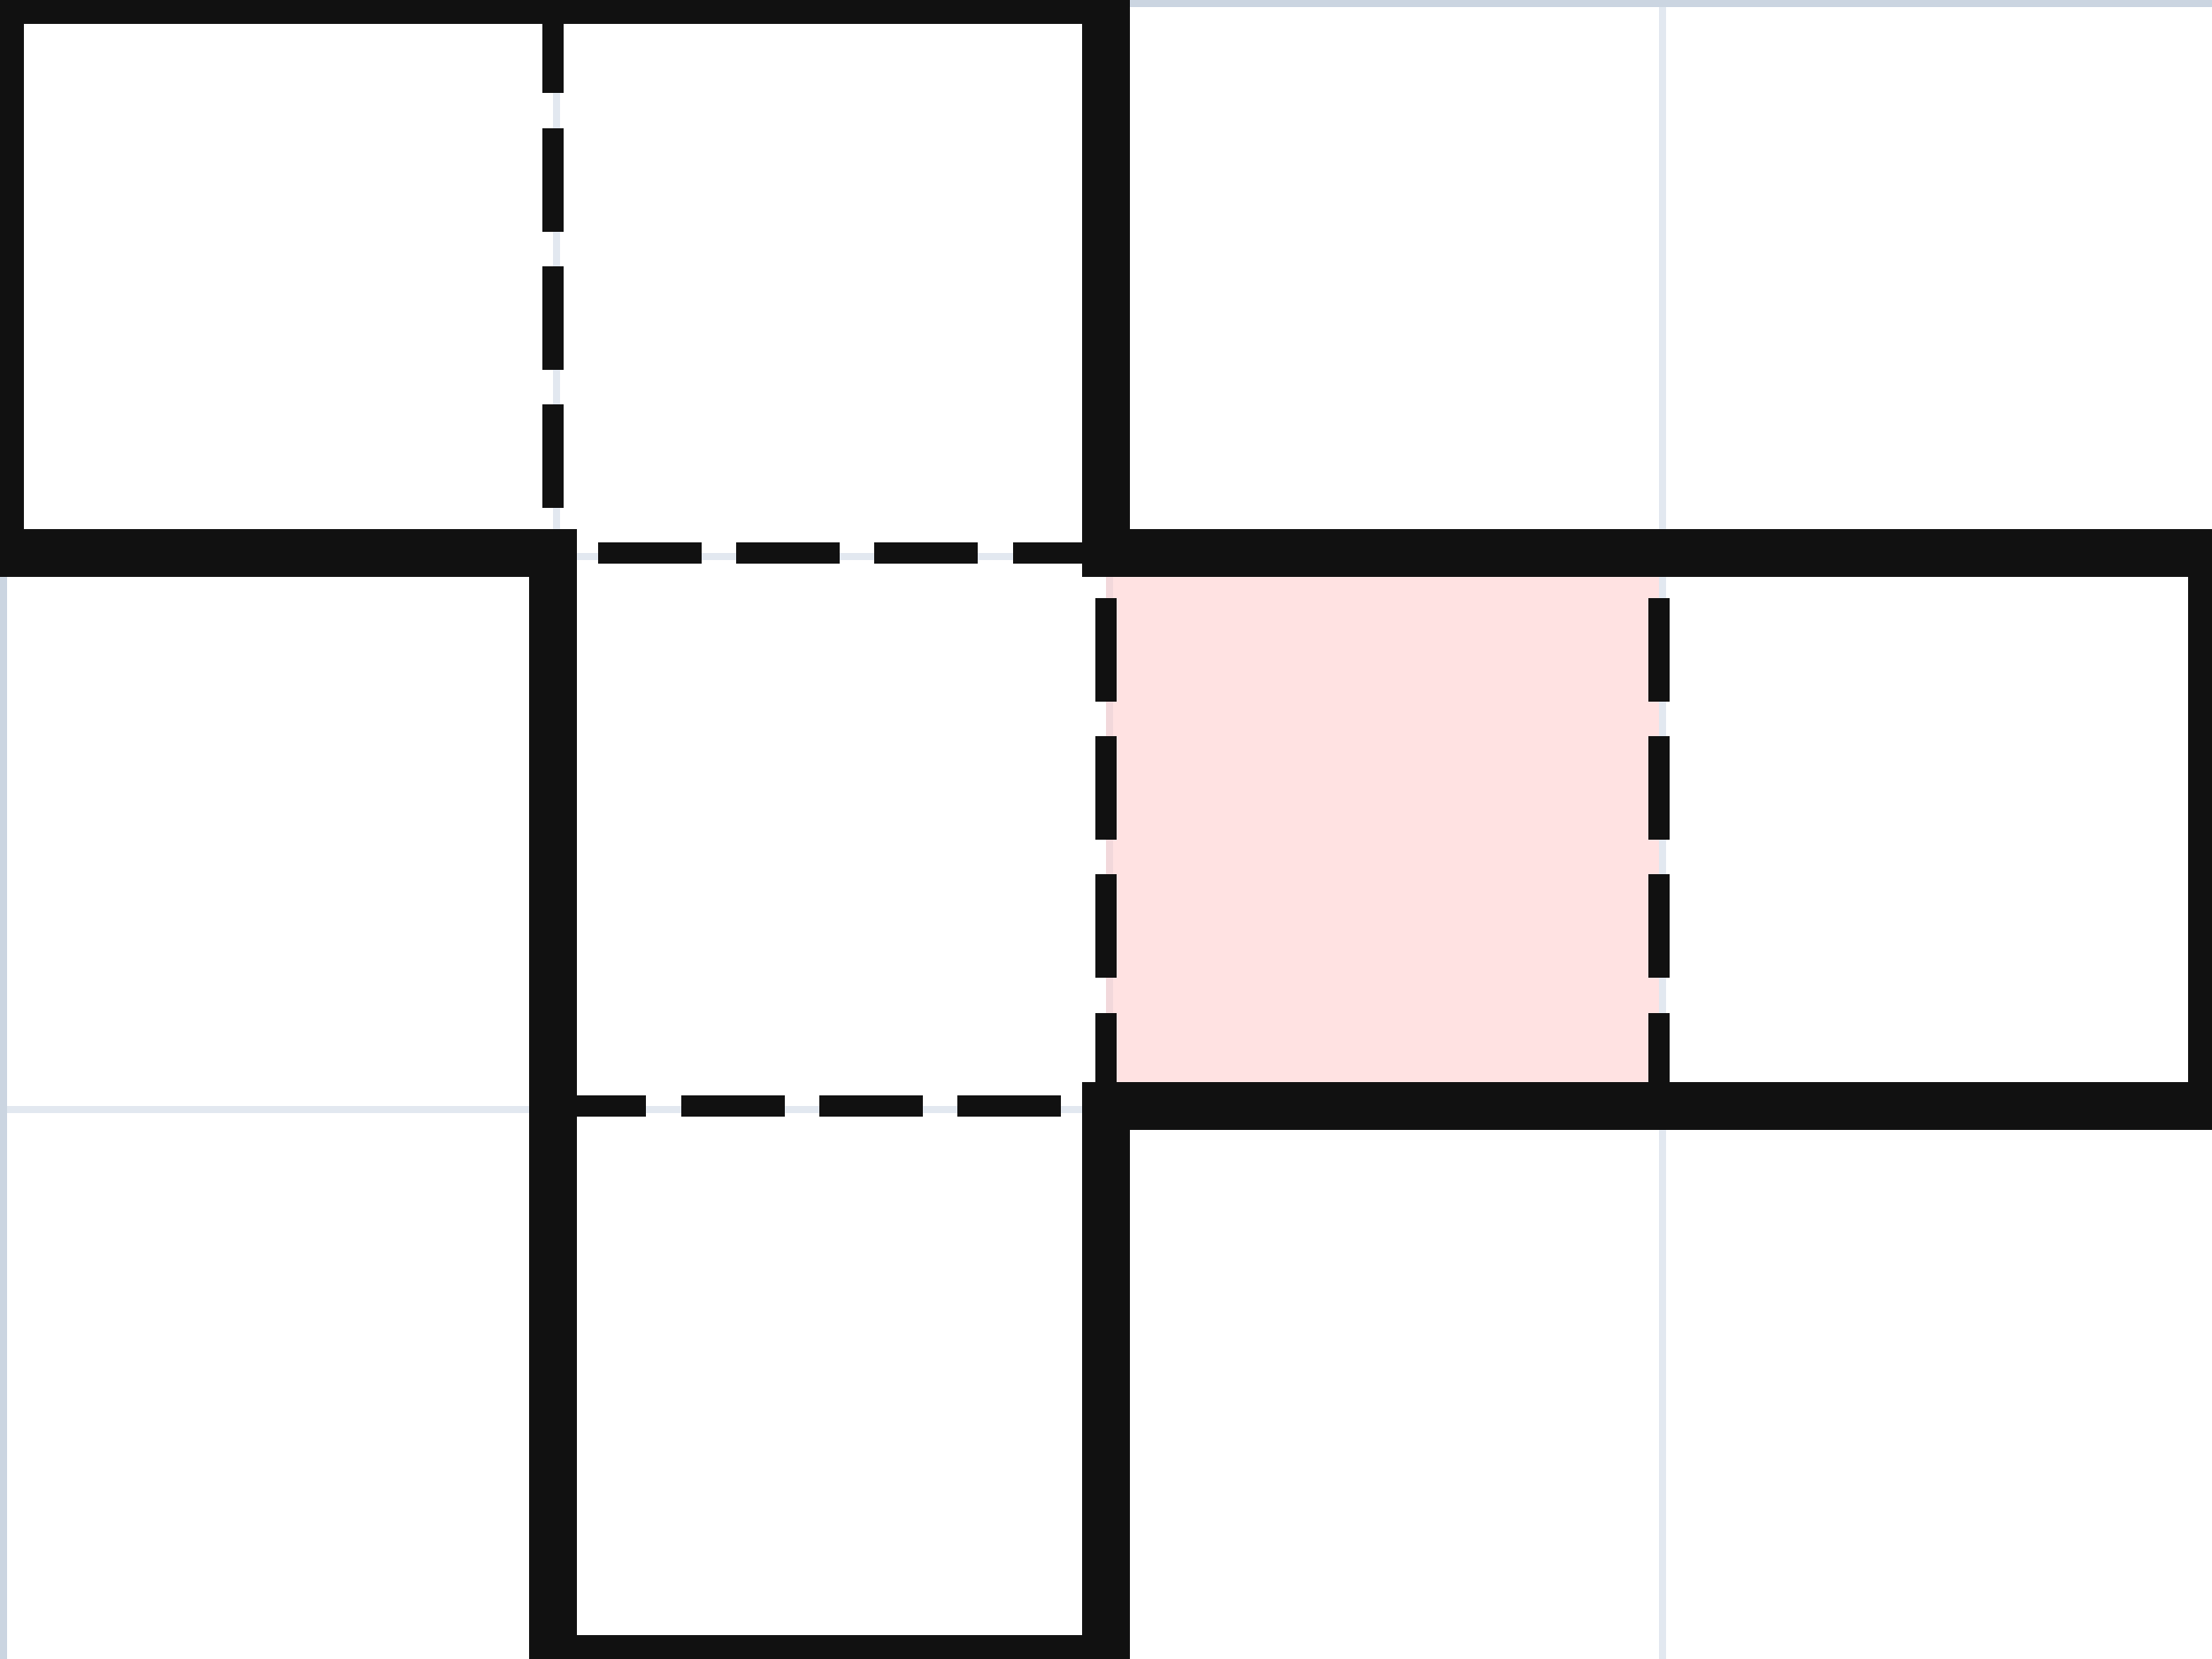
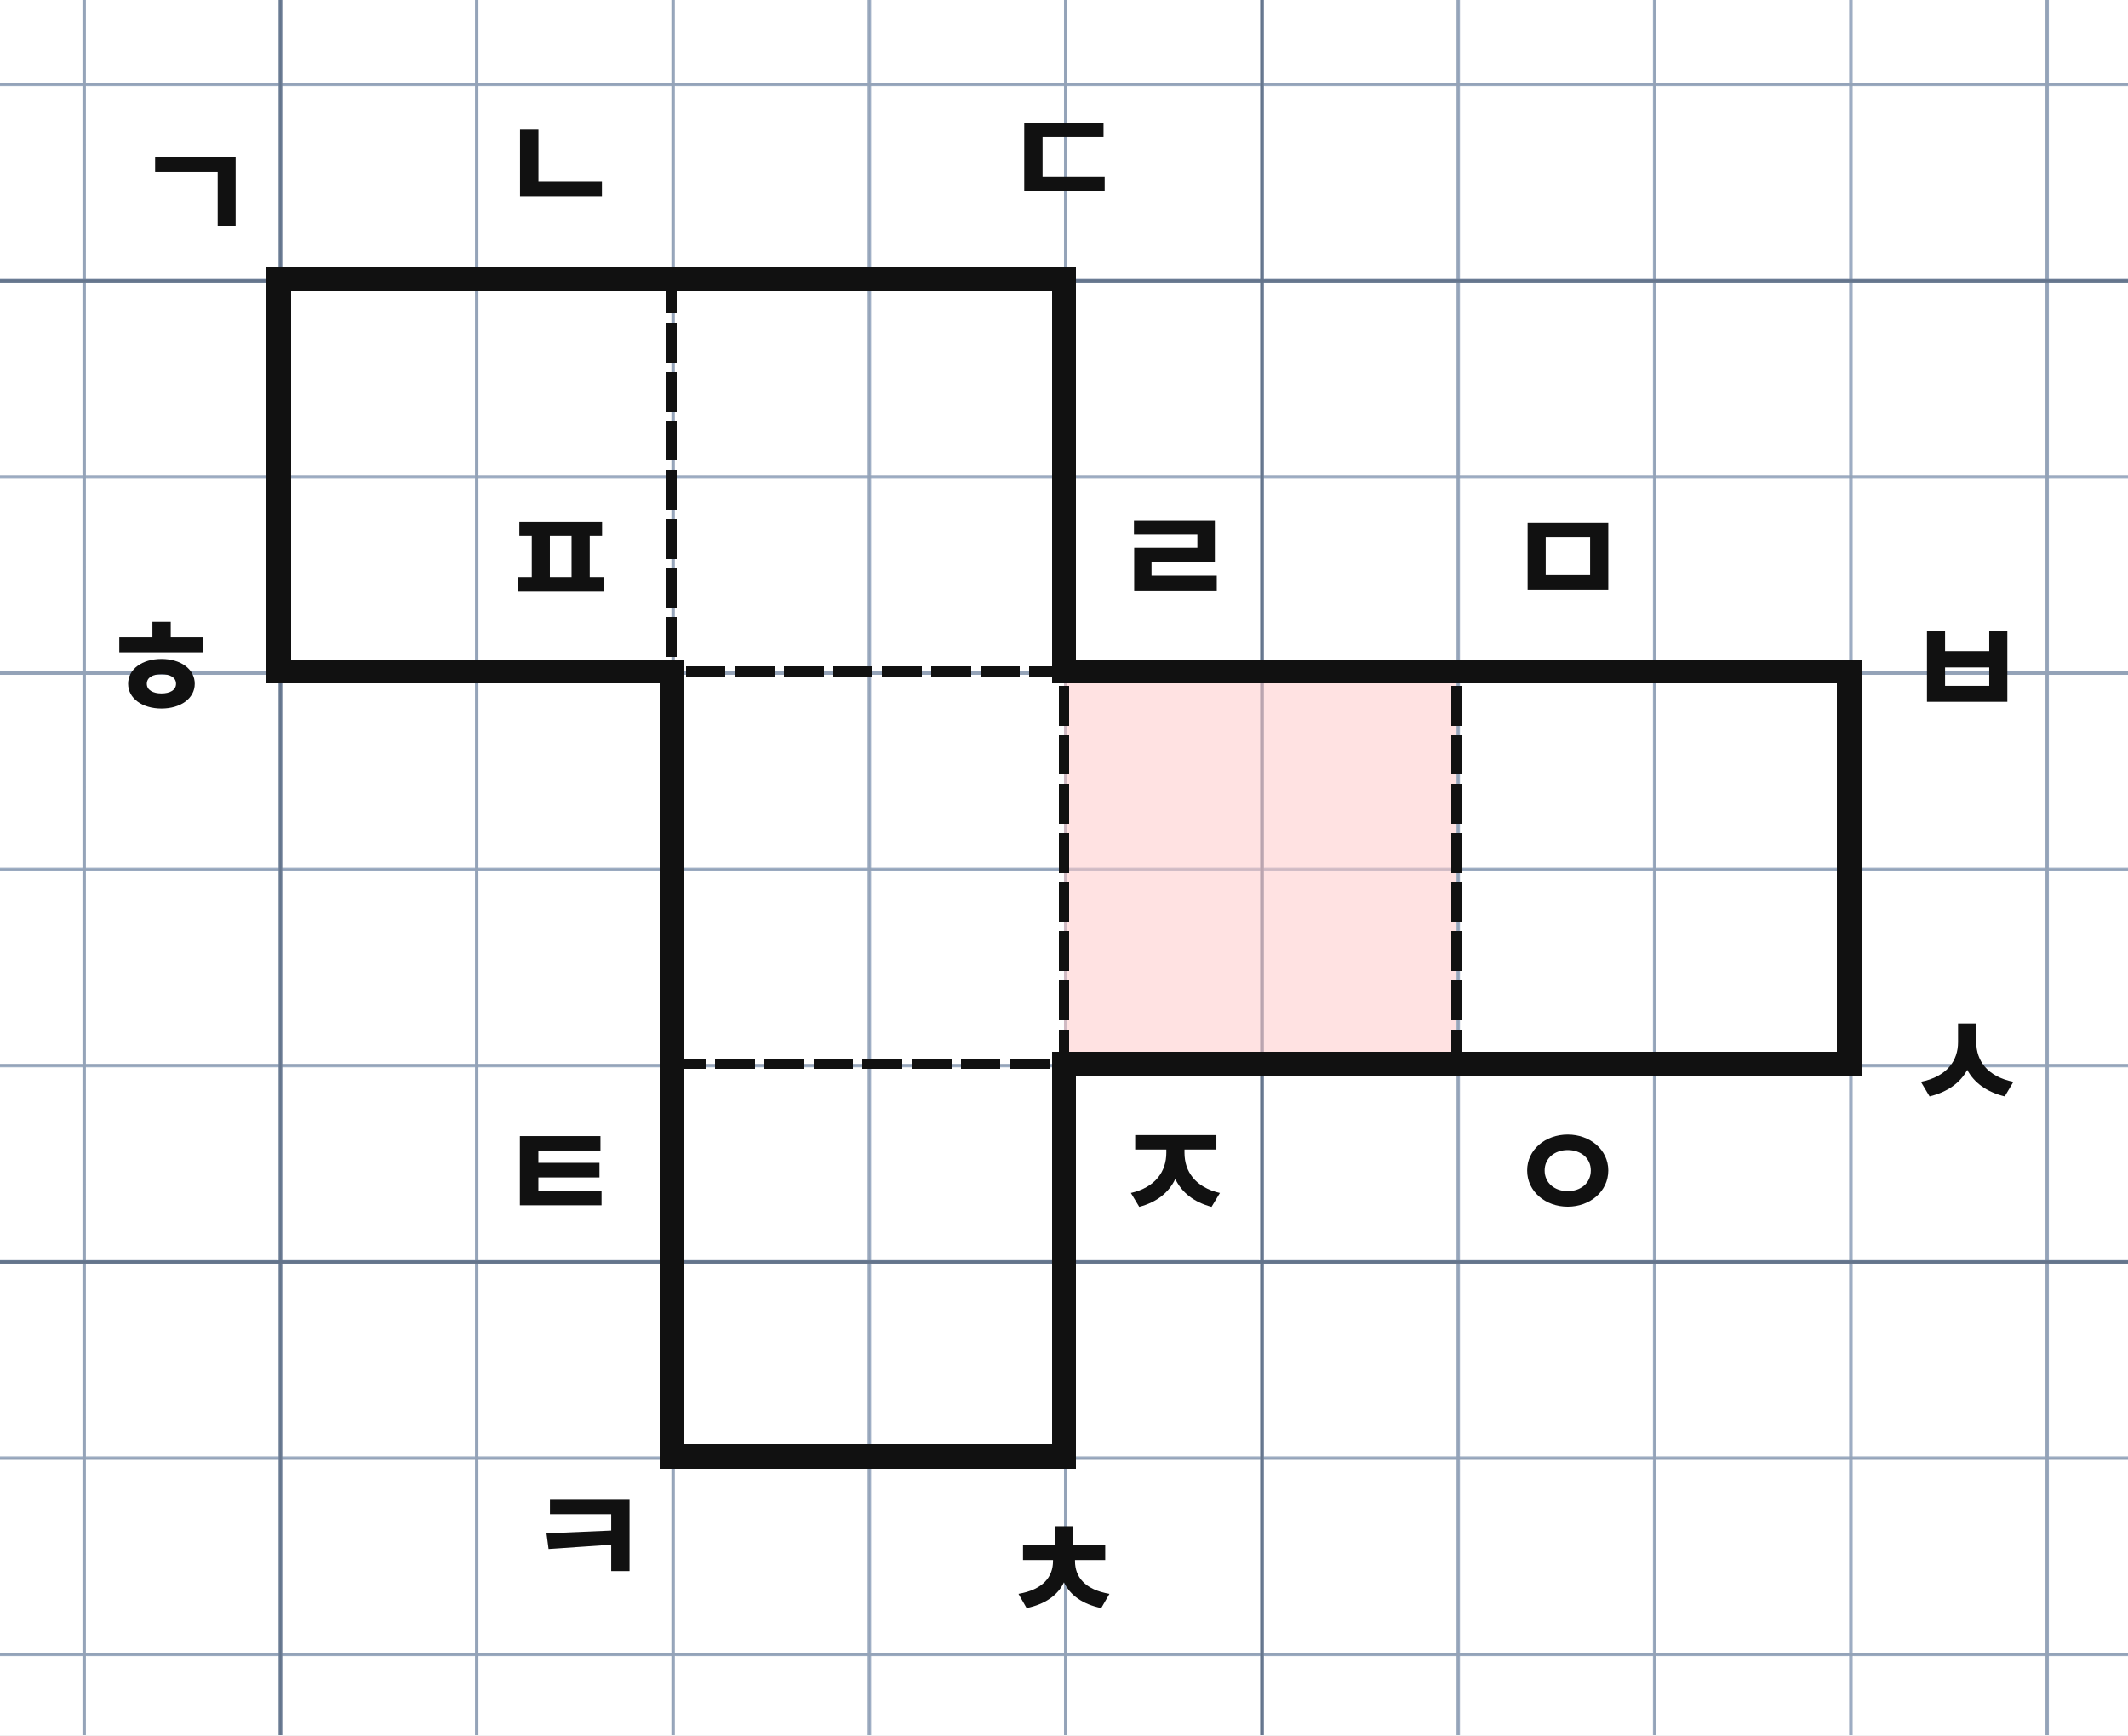
- <svg xmlns="http://www.w3.org/2000/svg" width="160" height="120" viewBox="0 0 160 120" shape-rendering="crispEdges">
+ <svg xmlns="http://www.w3.org/2000/svg" width="433.995" height="354.0" viewBox="-56.80 -56.80 433.61 353.59" shape-rendering="crispEdges">
  <defs>
    <pattern id="gridMinor" width="40" height="40" patternUnits="userSpaceOnUse">
-       <path d="M 40 0 L 0 0 0 40" fill="none" stroke="#e2e8f0" stroke-width="1" />
+       <path d="M 40 0 L 0 0 0 40" fill="none" stroke="#94a3b8" stroke-width="1.4" />
    </pattern>
    <pattern id="gridMajor" width="200" height="200" patternUnits="userSpaceOnUse">
-       <path d="M 200 0 L 0 0 0 200" fill="none" stroke="#cbd5e1" stroke-width="1" />
+       <path d="M 200 0 L 0 0 0 200" fill="none" stroke="#64748b" stroke-width="1.4" />
    </pattern>
  </defs>
-   <rect width="100%" height="100%" fill="white" />
-   <rect width="100%" height="100%" fill="url(#gridMinor)" />
-   <rect width="100%" height="100%" fill="url(#gridMajor)" />
-   <rect x="80" y="40" width="40" height="40" fill="#fecaca" fill-opacity="0.55" />
-   <line x1="80" y1="40" x2="40" y2="40" stroke="#111111" stroke-width="1.5" stroke-linecap="square" stroke-dasharray="6 4" />
-   <line x1="80" y1="80" x2="80" y2="40" stroke="#111111" stroke-width="1.5" stroke-linecap="square" stroke-dasharray="6 4" />
-   <line x1="40" y1="80" x2="80" y2="80" stroke="#111111" stroke-width="1.5" stroke-linecap="square" stroke-dasharray="6 4" />
-   <line x1="40" y1="80" x2="40" y2="40" stroke="#111111" stroke-width="3.5" stroke-linecap="square" />
-   <line x1="80" y1="40" x2="120" y2="40" stroke="#111111" stroke-width="3.5" stroke-linecap="square" />
-   <line x1="120" y1="80" x2="120" y2="40" stroke="#111111" stroke-width="1.5" stroke-linecap="square" stroke-dasharray="6 4" />
-   <line x1="120" y1="80" x2="80" y2="80" stroke="#111111" stroke-width="3.5" stroke-linecap="square" />
-   <line x1="120" y1="40" x2="160" y2="40" stroke="#111111" stroke-width="3.5" stroke-linecap="square" />
-   <line x1="160" y1="40" x2="160" y2="80" stroke="#111111" stroke-width="3.5" stroke-linecap="square" />
-   <line x1="160" y1="80" x2="120" y2="80" stroke="#111111" stroke-width="3.5" stroke-linecap="square" />
-   <line x1="40" y1="0" x2="80" y2="0" stroke="#111111" stroke-width="3.5" stroke-linecap="square" />
-   <line x1="80" y1="0" x2="80" y2="40" stroke="#111111" stroke-width="3.5" stroke-linecap="square" />
-   <line x1="40" y1="0" x2="40" y2="40" stroke="#111111" stroke-width="1.5" stroke-linecap="square" stroke-dasharray="6 4" />
-   <line x1="0" y1="0" x2="40" y2="0" stroke="#111111" stroke-width="3.5" stroke-linecap="square" />
-   <line x1="40" y1="40" x2="0" y2="40" stroke="#111111" stroke-width="3.5" stroke-linecap="square" />
-   <line x1="0" y1="40" x2="0" y2="0" stroke="#111111" stroke-width="3.5" stroke-linecap="square" />
-   <line x1="80" y1="80" x2="80" y2="120" stroke="#111111" stroke-width="3.5" stroke-linecap="square" />
-   <line x1="80" y1="120" x2="40" y2="120" stroke="#111111" stroke-width="3.5" stroke-linecap="square" />
-   <line x1="40" y1="120" x2="40" y2="80" stroke="#111111" stroke-width="3.5" stroke-linecap="square" />
+   <rect width="433.605" height="353.595" fill="white" x="-56.805" y="-56.805" />
+   <rect width="433.605" height="353.595" fill="url(#gridMinor)" x="-56.805" y="-56.805" />
+   <rect width="433.605" height="353.595" fill="url(#gridMajor)" x="-56.805" y="-56.805" />
+   <rect x="160.005" y="79.995" width="79.995" height="79.995" fill="#fecaca" fill-opacity="0.55" />
+   <line x1="160.005" y1="79.995" x2="79.995" y2="79.995" stroke="#111111" stroke-width="2.1" stroke-linecap="square" stroke-dasharray="6 4" />
+   <line x1="160.005" y1="160.005" x2="160.005" y2="79.995" stroke="#111111" stroke-width="2.1" stroke-linecap="square" stroke-dasharray="6 4" />
+   <line x1="79.995" y1="160.005" x2="160.005" y2="160.005" stroke="#111111" stroke-width="2.1" stroke-linecap="square" stroke-dasharray="6 4" />
+   <line x1="79.995" y1="160.005" x2="79.995" y2="79.995" stroke="#111111" stroke-width="4.9" stroke-linecap="square" />
+   <line x1="160.005" y1="79.995" x2="240.0" y2="79.995" stroke="#111111" stroke-width="4.9" stroke-linecap="square" />
+   <line x1="240.0" y1="160.005" x2="240.0" y2="79.995" stroke="#111111" stroke-width="2.1" stroke-linecap="square" stroke-dasharray="6 4" />
+   <line x1="240.0" y1="160.005" x2="160.005" y2="160.005" stroke="#111111" stroke-width="4.9" stroke-linecap="square" />
+   <line x1="240.0" y1="79.995" x2="319.995" y2="79.995" stroke="#111111" stroke-width="4.9" stroke-linecap="square" />
+   <line x1="319.995" y1="79.995" x2="319.995" y2="160.005" stroke="#111111" stroke-width="4.9" stroke-linecap="square" />
+   <line x1="319.995" y1="160.005" x2="240.0" y2="160.005" stroke="#111111" stroke-width="4.9" stroke-linecap="square" />
+   <line x1="79.995" y1="0.0" x2="160.005" y2="0.0" stroke="#111111" stroke-width="4.9" stroke-linecap="square" />
+   <line x1="160.005" y1="0.0" x2="160.005" y2="79.995" stroke="#111111" stroke-width="4.9" stroke-linecap="square" />
+   <line x1="79.995" y1="0.0" x2="79.995" y2="79.995" stroke="#111111" stroke-width="2.1" stroke-linecap="square" stroke-dasharray="6 4" />
+   <line x1="0.0" y1="0.0" x2="79.995" y2="0.0" stroke="#111111" stroke-width="4.9" stroke-linecap="square" />
+   <line x1="79.995" y1="79.995" x2="0.0" y2="79.995" stroke="#111111" stroke-width="4.9" stroke-linecap="square" />
+   <line x1="0.0" y1="79.995" x2="0.0" y2="0.0" stroke="#111111" stroke-width="4.9" stroke-linecap="square" />
+   <line x1="160.005" y1="160.005" x2="160.005" y2="240.0" stroke="#111111" stroke-width="4.9" stroke-linecap="square" />
+   <line x1="160.005" y1="240.0" x2="79.995" y2="240.0" stroke="#111111" stroke-width="4.9" stroke-linecap="square" />
+   <line x1="79.995" y1="240.0" x2="79.995" y2="160.005" stroke="#111111" stroke-width="4.9" stroke-linecap="square" />
+   <g data-point-labels="true" font-family="sans-serif" font-size="28.005" font-weight="700" fill="#111111" text-anchor="middle" dominant-baseline="middle">
+     <text x="-16.98" y="-16.98">ㄱ</text>
+     <text x="57.375" y="-22.62">ㄴ</text>
+     <text x="160.005" y="-24.0">ㄷ</text>
+     <text x="182.625" y="57.375">ㄹ</text>
+     <text x="262.62" y="57.375">ㅁ</text>
+     <text x="343.995" y="79.995">ㅂ</text>
+     <text x="343.995" y="160.005">ㅅ</text>
+     <text x="262.62" y="182.625">ㅇ</text>
+     <text x="182.625" y="182.625">ㅈ</text>
+     <text x="160.005" y="264.0">ㅊ</text>
+     <text x="63.015" y="256.98">ㅋ</text>
+     <text x="57.375" y="182.625">ㅌ</text>
+     <text x="57.375" y="57.375">ㅍ</text>
+     <text x="-24.0" y="79.995">ㅎ</text>
+   </g>
</svg>
